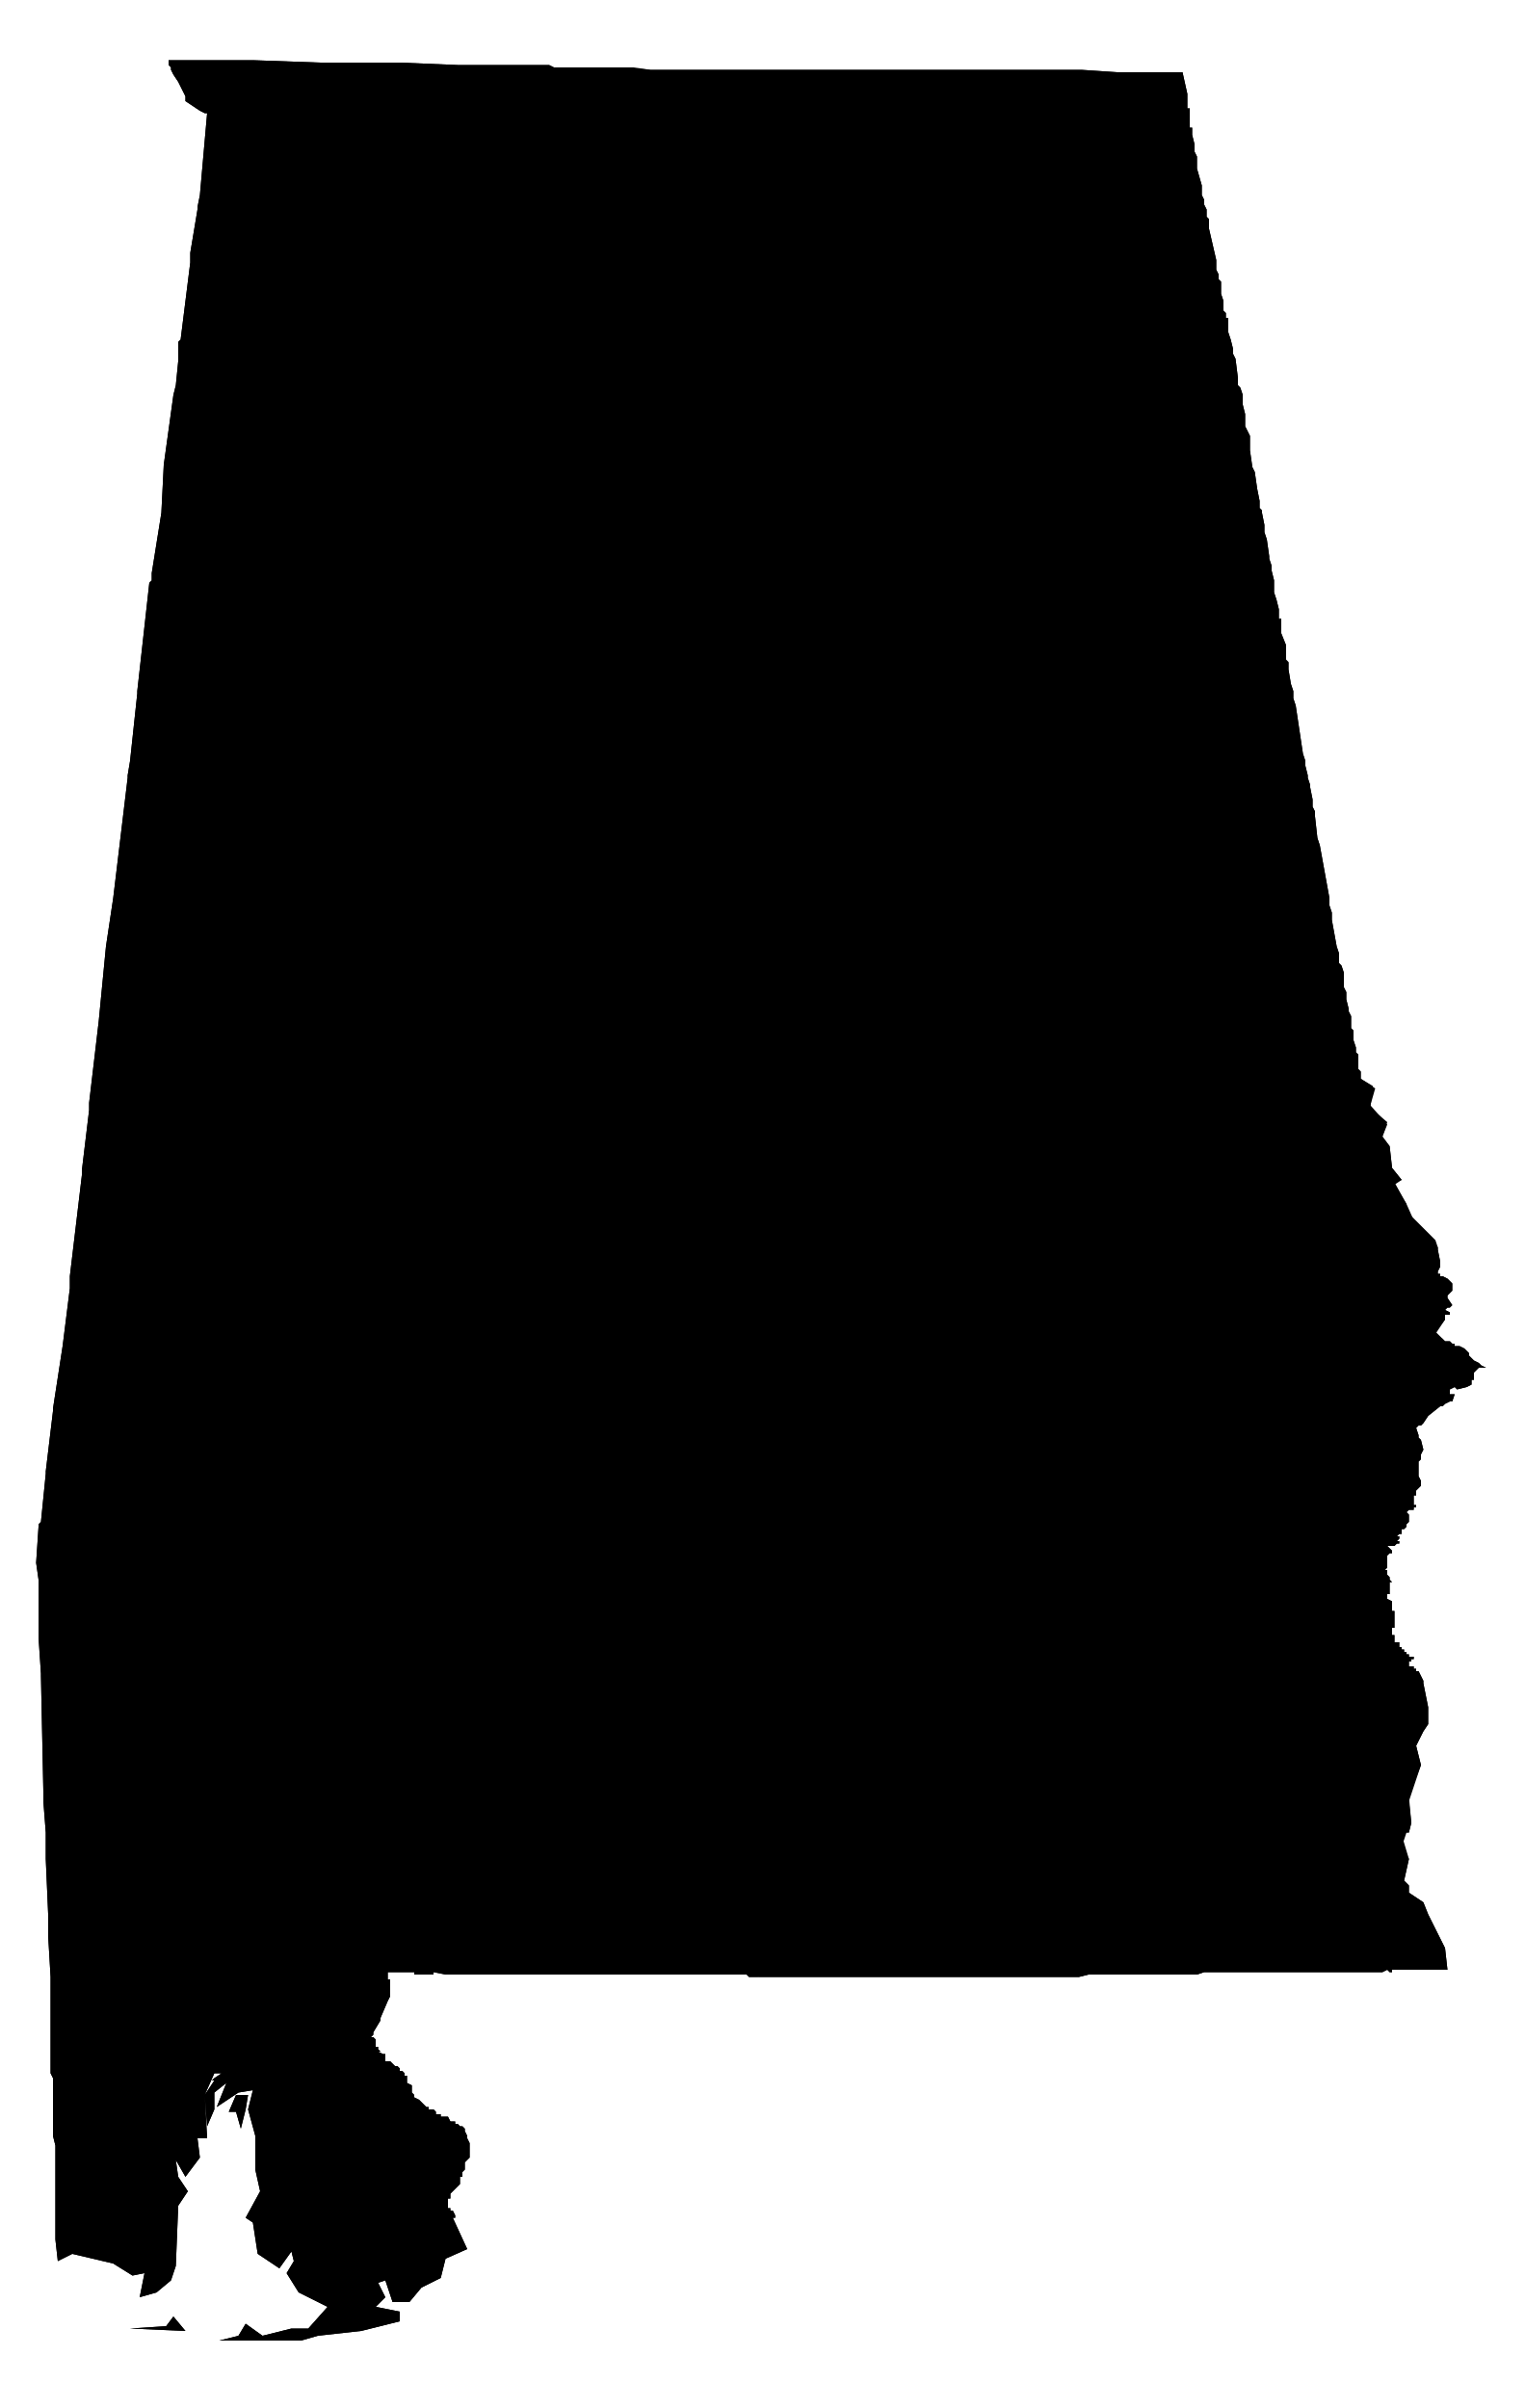
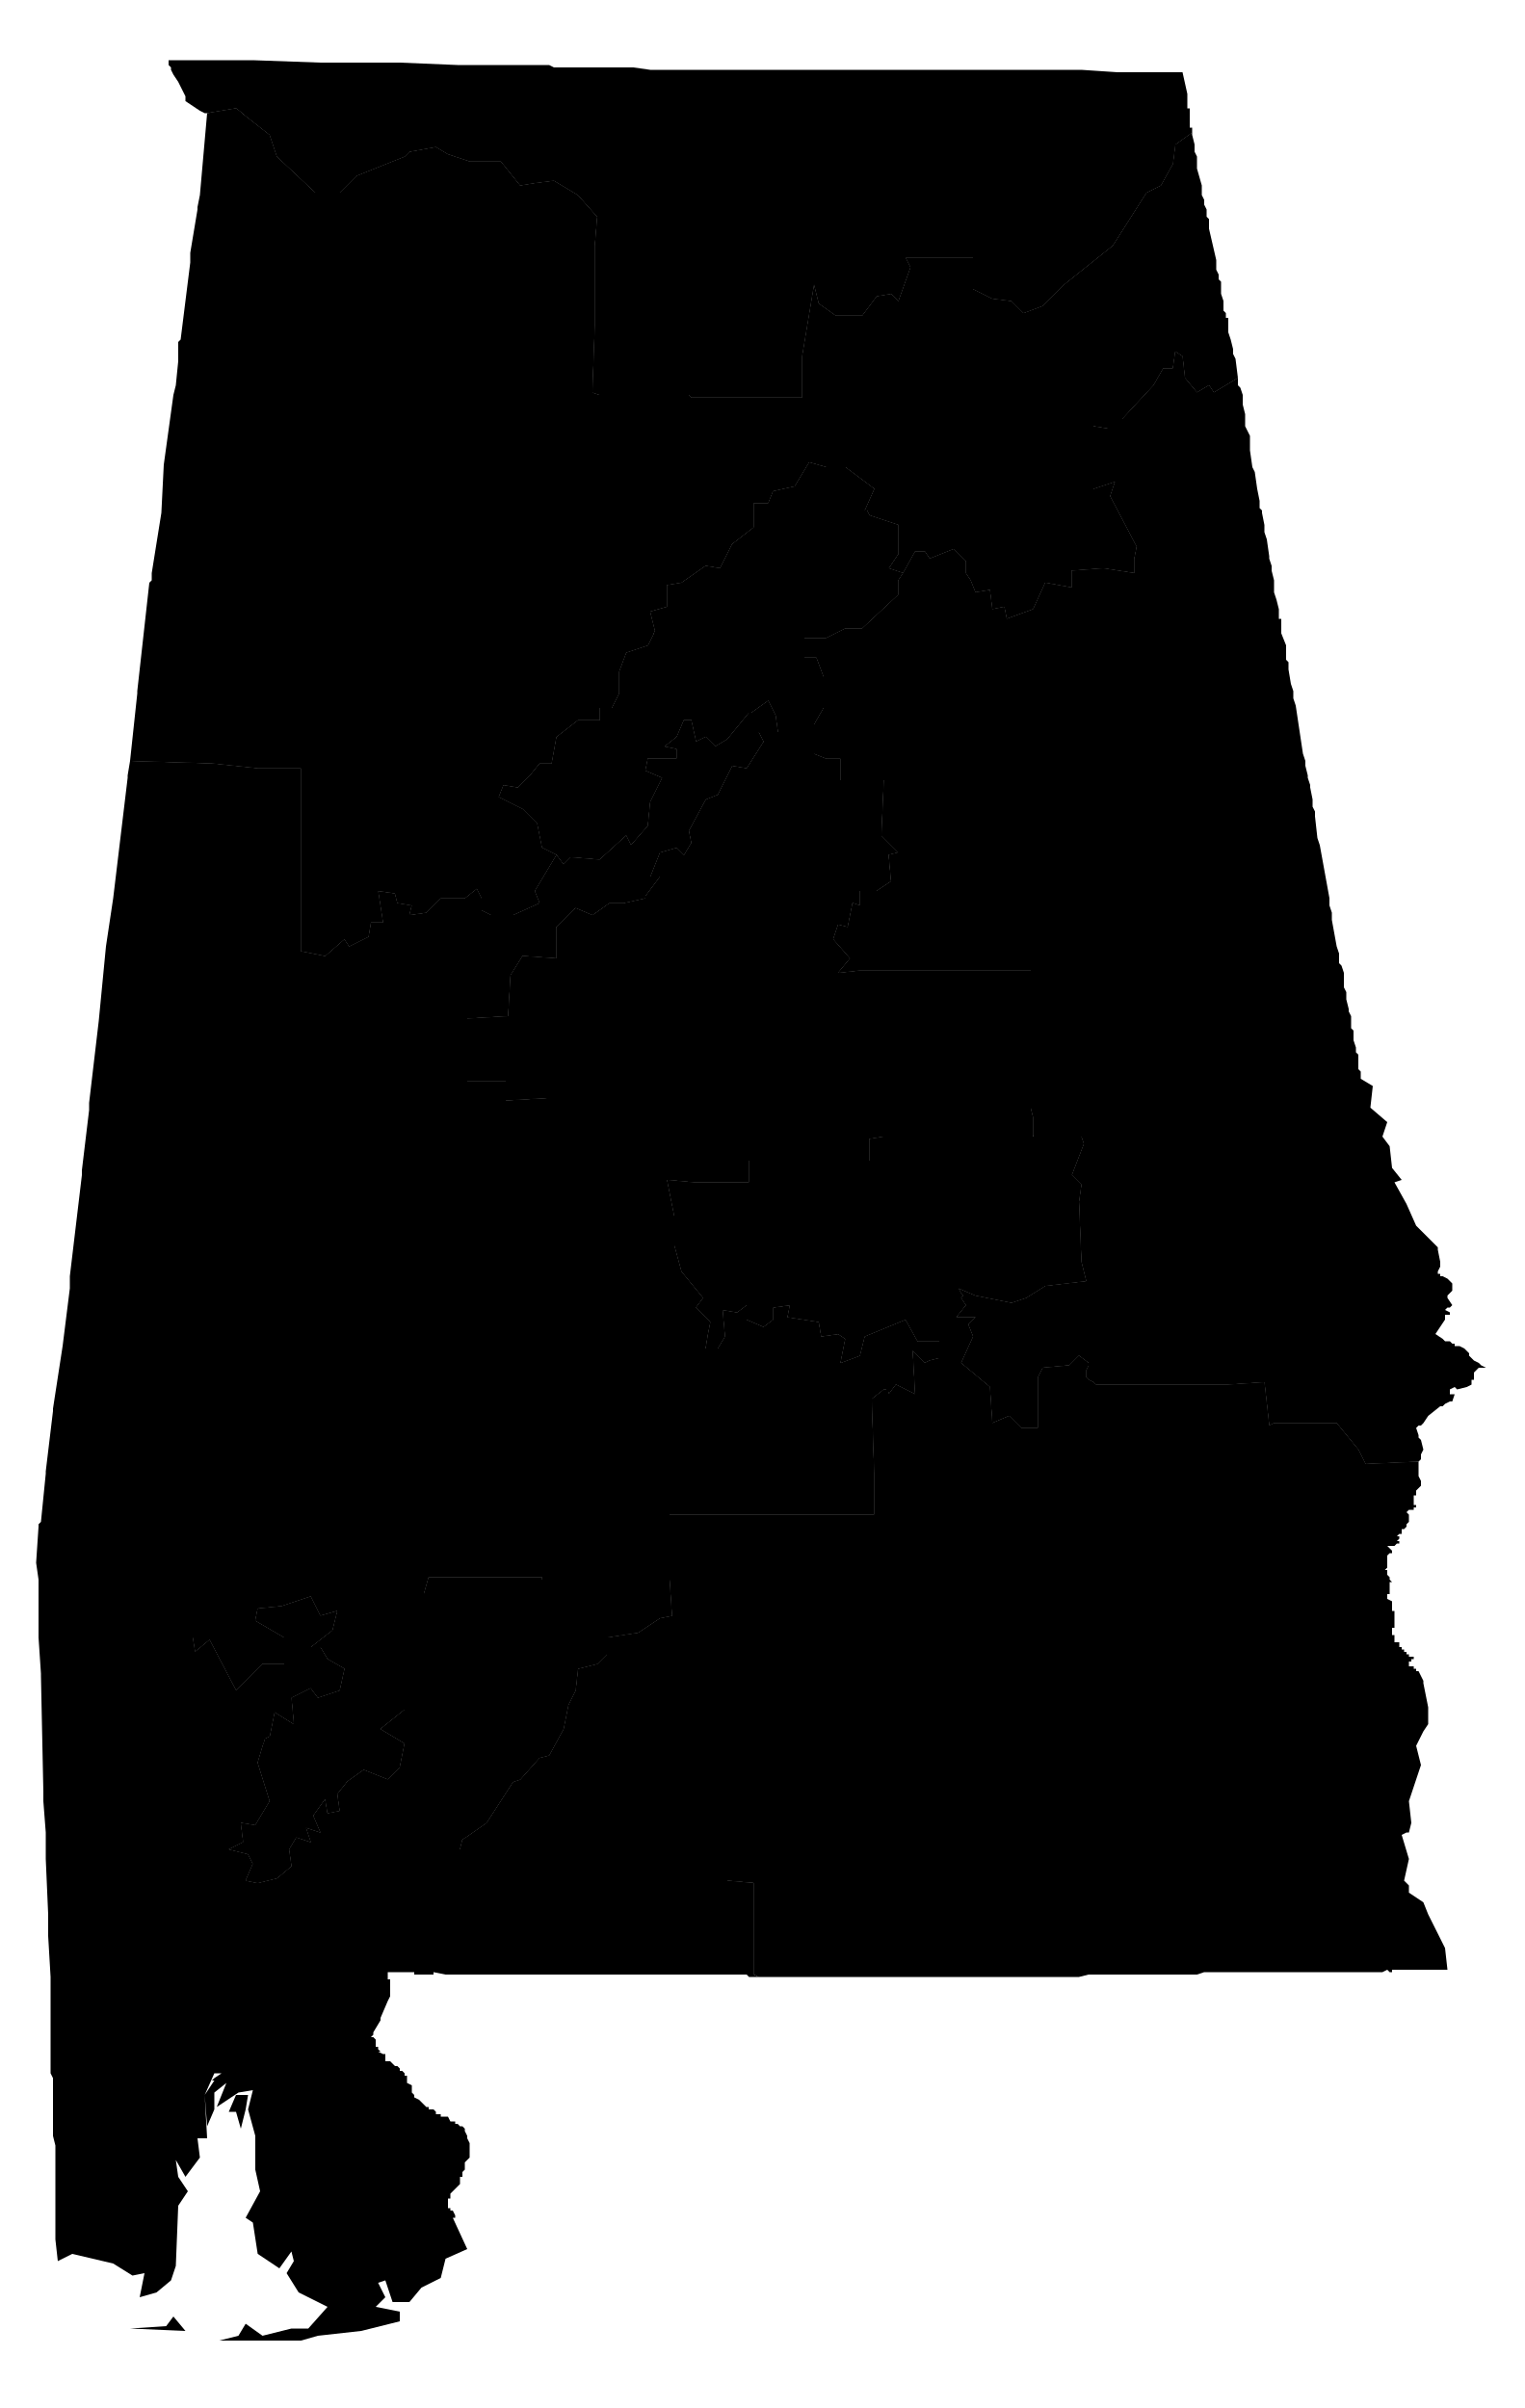
<svg xmlns="http://www.w3.org/2000/svg" version="1.1" width="633" height="1000" viewBox="0 0 633 1000">
-   <path d="M292,29h157l15,1h27l2,9v6h1v8h1v3l1,4v3l1,2v5l2,7v4l1,2v2l1,2v3l1,1v4l3,13v4l1,2v2l1,1v5l1,3v4l1,1v2h1v6l1,3l1,4v2l1,2l1,8v3l1,1l1,3v4l1,4v5l2,4v6l1,7l1,2l1,7l1,5v3l1,1v1l1,5v3l1,3l1,7v1l1,3v2l1,4v5l1,3l1,4v4h1v6l2,5v6l1,1v3l1,6l1,3v3l1,3l3,20l1,3v2l1,4v1l1,3v1l1,5v3l1,2v2l1,9l1,3l4,22v3l1,3v3l2,11l1,3v4l1,1l1,3v6l1,2v3l1,4v1l1,2v5l1,1v4l1,3v2l1,1v6l1,1v3l6,4l-2,7l7,8l-2,5l3,4l1,9l4,5l-3,2l5,8v3l12,12l1,3v1l1,5v2l-1,2v1h1v1h1l2,1l2,2v3l-2,2v1l2,3l-1,1h-1l-1,1l2,1v1h-2v2l-4,5l3,3l1,1h2l1,1h1v1h2l2,1l2,2v1l2,2l2,1l1,1l2,1h-3l-2,2v3h-1v2l-2,1l-4,1l-1,-1l-2,1v2h2l-1,3h-1l-2,1l-1,1h-1l-5,4l-2,3l-1,1h-1l-1,1l1,3v1l1,1l1,4l-1,2v2l-1,1v6l1,2v2l-2,2v2h-1v4h1v1h-1v1h-2l-1,1l1,1v3l-1,1v1l-1,1h-1v2h-1l-1,1h1v1l-1,1h1v1h-1l-1,1h-3l1,1l1,1v1h-1l-1,1v5l-1,1h1v2l1,1v1l1,1h-1v5h-1v2l2,1v4h1v7h-1v3h1v3h2v2h1v1h1v1h1v1h1v1h2v1h-1v1h-1v2h2v1h1v1h1l2,4v1l2,10v7l-2,3l-3,6l2,8l-5,13l1,11l-1,4h-1l-2,6l3,5l-2,9l2,2v3l6,4l2,5l4,8l3,6l1,9h-23v1h-1l-1,-1l-2,1h-74l-3,1h-45l-4,1h-137l-1,-1h-125l-5,-1v1h-8v-1h-11v3h1v7l-1,2l-3,7v1l-3,5v1l-1,1h1l1,1v3h1v1l1,1h-1l2,1h1v3h2l1,1l1,1h1l1,1v1h1l1,1v1h1v3l2,1v3l1,1v1l2,1l1,1l1,1l1,1h1v1h2l1,1v1h2v1h3l1,2h2v1h1l1,1h1l1,1v1l1,2v1l1,2v6l-1,1l-1,1v3l-1,1v2h-1v3l-4,4v2h-1v4h1v1h1l1,2v1h-1l6,13l-9,4l-2,8l-8,4l-5,6h-7l-3,-9l-3,1l3,6l-4,4l10,2v4l-16,4l-18,2l-7,2h-34l8,-2l3,-5l7,5l12,-3h7l8,-9l-12,-6l-5,-8l3,-5l-1,-4l-5,7l-9,-6l-2,-13l-3,-2l6,-11l-2,-9v-14l-3,-11l2,-8l-6,1l-9,6l4,-10l-5,4v7l-3,7l-1,-13l4,-6h-1l1,-1l3,-2h-3l-4,9l1,18h-4l1,8l-6,8l-4,-7l1,7l4,6l-4,6l-1,25l-2,6l-6,5l-7,2l2,-10l-5,1l-8,-5l-17,-4l-6,3l-1,-9v-39l-1,-4v-24l-1,-2v-40l-1,-17v-9l-1,-23v-11l-1,-13v-4l-1,-48v-1l-1,-15v-24l-1,-7l1,-15v-1l1,-1l2,-20v-1l3,-25v-1l4,-26l3,-24v-5l5,-42v-2l3,-25v-3l4,-34l3,-31l3,-20l6,-50v-1l1,-6l3,-28v-1l5,-45l1,-1v-3l4,-25l1,-20l4,-29l1,-4l1,-10v-8l1,-1l4,-32v-4l3,-18v-1l1,-5l3,-34h-1l-2,-1l-3,-2l-3,-2v-2l-3,-6l-2,-3l-1,-2v-1l-1,-1v-2h35l28,1h33l24,1h38l2,1h30l10,1h20ZM102,876l-2,8l-2,-7h-3l3,-7h5ZM72,962l5,6l-23,-1l15,-1Z" />
  <g class="districts">
    <path data-race-id="AL01" d="M16,680h64l1,6l6,-5l11,21l11,-11h9v-11l-12,-7l1,-5l10,-1l12,-4l4,8l7,-2l-2,8l-9,7h4l3,5l7,4l-2,9l-9,3l-3,-4l-8,4l1,11l-8,-5l-2,10l-2,1l-3,10l5,16l-6,10l-6,-1l1,8l-6,3l8,2l2,4l-3,7l5,1l8,-2l6,-5l-1,-7l3,-5l6,2l-2,-6l6,2l-3,-7l5,-7l1,6l5,-1l-1,-7l4,-5l7,-5l10,4l5,-5l2,-10l-10,-6l10,-8v-28h8v-20l2,-7h47v1h53l1,15l-5,1l-9,6l-13,2v7l-4,4l-8,2l-1,9l-3,6l-2,10l-6,11l-4,1l-8,9l-3,1l-11,17l-10,7l-1,4h111v13l11,1v38l2,1h-4l-1,-1h-125l-5,-1v1h-8v-1h-11v3h1v7l-1,2l-3,7v1l-3,5v1l-1,1h1l1,1v3h1v1l1,1h-1l2,1h1v3h2l1,1l1,1h1l1,1v1h1l1,1v1h1v3l2,1v3l1,1v1l2,1l1,1l1,1l1,1h1v1h2l1,1v1h2v1h3l1,2h2v1h1l1,1h1l1,1v1l1,2v1l1,2v6l-1,1l-1,1v3l-1,1v2h-1v3l-4,4v2h-1v4h1v1h1l1,2v1h-1l6,13l-9,4l-2,8l-8,4l-5,6h-7l-3,-9l-3,1l3,6l-4,4l10,2v4l-16,4l-18,2l-7,2h-34l8,-2l3,-5l7,5l12,-3h7l8,-9l-12,-6l-5,-8l3,-5l-1,-4l-5,7l-9,-6l-2,-13l-3,-2l6,-11l-2,-9v-14l-3,-11l2,-8l-6,1l-9,6l4,-10l-5,4v7l-3,7l-1,-13l4,-6h-1l1,-1l3,-2h-3l-4,9l1,18h-4l1,8l-6,8l-4,-7l1,7l4,6l-4,6l-1,25l-2,6l-6,5l-7,2l2,-10l-5,1l-8,-5l-17,-4l-6,3l-1,-9v-39l-1,-4v-24l-1,-2v-40l-1,-17v-9l-1,-23v-11l-1,-13v-4l-1,-48v-1ZM102,876l-2,8l-2,-7h-3l3,-7h5ZM72,962l5,6l-23,-1l15,-1Z" />
    <path data-race-id="AL02" d="M279,671l-1,-15v-27h85v-17l-1,-31l5,-4h1v1h1v1l3,-4l8,4l-1,-18l2,2l3,3l2,-1l4,-1v-7h-9l-5,-9l-17,7l-2,8l-8,3l2,-10l-3,-2l-7,1l-1,-6l-13,-2l1,-5l-7,1v5l-4,3l-7,-3v-6l-4,3l-6,-1l1,11l-3,5h-5l1,-6l1,-5l-6,-6l3,-4l-9,-11l-3,-11v-12l-3,-15l11,1h23v-9h50v-9l6,-1h82l1,3l-5,13l4,4l-1,7l1,25l2,8l-17,2l-8,5l-6,2l-15,-3l-7,-3l1,2l1,1l-1,1l2,3l-4,5h8l-3,3l2,5l-5,11l12,10l1,15l7,-3l5,5h7v-21l2,-4l11,-1l4,-4l4,3v1l-1,2v3l1,1l2,1l1,1h55l15,-1l2,18l2,-1h26l9,11l3,6l22,-1v6l1,2v2l-2,2v2h-1v4h1v1h-1v1h-2l-1,1l1,1v3l-1,1v1l-1,1h-1v2h-1l-1,1h1v1l-1,1h1v1h-1l-1,1h-3l1,1l1,1v1h-1l-1,1v5l-1,1h1v2l1,1v1l1,1h-1v5h-1v2l2,1v4h1v7h-1v3h1v3h2v2h1v1h1v1h1v1h1v1h2v1h-1v1h-1v2h2v1h1v1h1l2,4v1l2,10v7l-2,3l-3,6l2,8l-5,15l1,9l-1,4h-1l-2,1l3,10l-2,9l2,2v3l6,4l2,5l4,8l3,6l1,9h-23v1h-1l-1,-1l-2,1h-74l-3,1h-45l-4,1h-133l-2,-1v-38l-11,-1v-13h-111l1,-4l10,-7l11,-17l3,-1l8,-9l4,-1l6,-11l2,-10l3,-6l1,-9l8,-2l4,-4v-7l13,-2l9,-6Z" />
    <path data-race-id="AL03" d="M373,247v-6l2,-3l5,-9h4l2,3l10,-4l5,5v5l2,3l2,5l6,-1l1,8l5,-1l1,5l11,-4l5,-11l11,2v-7l13,-1l13,2v-6l1,-5l-11,-21l2,-6l-9,3v-26l6,1v-4h6l13,-14l4,-7h4l1,-7l3,2l1,9l5,6l5,-3l2,3l10,-6v3l1,1l1,3v4l1,4v5l2,4v6l1,7l1,2l1,7l1,5v3l1,1v1l1,5v3l1,3l1,7v1l1,3v2l1,4v5l1,3l1,4v4h1v6l2,5v6l1,1v3l1,6l1,3v3l1,3l3,20l1,3v2l1,4v1l1,3v1l1,5v3l1,2v2l1,9l1,3l4,22v3l1,3v3l2,11l1,3v4l1,1l1,3v6l1,2v3l1,4v1l1,2v5l1,1v4l1,3v2l1,1v6l1,1v3l5,3l-1,9l7,6l-2,6l3,4l1,9l4,5l-3,1l5,9l4,9l9,9v1l1,5v2l-1,2v1h1v1h1l2,1l2,2v3l-2,2v1l2,3l-1,1h-1l-1,1l2,1v1h-2v2l-4,6l3,2l1,1h2l1,1h1v1h2l2,1l2,2v1l2,2l2,1l1,1l2,1h-3l-2,2v3h-1v2l-2,1l-4,1l-1,-1l-2,1v2h2l-1,3h-1l-2,1l-1,1h-1l-5,4l-2,3l-1,1h-1l-1,1l1,3v1l1,1l1,4l-1,2v2l-1,1l-22,1l-3,-6l-9,-11h-26l-2,1l-2,-18l-15,1h-55l-1,-1l-2,-1l-1,-1v-3l1,-2v-1l-4,-3l-4,4l-11,1l-2,4v21h-7l-5,-5l-7,3l-1,-15l-12,-10l5,-11l-2,-5l3,-3h-8l4,-5l-2,-3l1,-1l-1,-1l-1,-2l7,3l15,3l6,-2l8,-5l17,-2l-2,-8l-1,-25l1,-7l-4,-4l5,-13l-1,-3h-20v-8l-1,-4v-57h-71l-9,1l5,-6l-7,-8l2,-6l4,1l2,-10l3,1v-6h7l6,-4l-1,-11l4,-1l-7,-7l1,-23h-18v-9h-6l-5,-2v-12l4,-7v-13l-3,-8h-5v-8h9l8,-4h7Z" />
    <path data-race-id="AL04" d="M57,287l5,-45l1,-1v-3l4,-25l1,-20l4,-29l1,-4l1,-10v-8l1,-1l4,-32v-4l3,-18v-1l1,-5l3,-34l12,-2l14,11l3,9l16,15h10l7,-7l20,-8l2,-2l11,-2l5,3l9,3h13l8,10l6,-1l8,-1l10,6l8,9l-1,12v33l-1,28l3,1h37l1,1h46v-17l5,-30l2,8l7,5h11l6,-8l6,-1l3,3l5,-14l-2,-4h-2h30v13l8,4l8,1l5,5l8,-3l2,-2l7,-7l20,-16l14,-22l6,-3l5,-9l1,-8l7,-5v1l1,4v3l1,2v5l2,7v4l1,2v2l1,2v3l1,1v4l3,13v4l1,2v2l1,1v5l1,3v4l1,1v2h1v6l1,3l1,4v2l1,2l1,8l-10,6l-2,-3l-5,3l-5,-6l-1,-9l-3,-2l-1,7h-4l-4,7l-13,14h-6v4l-6,-1v26l9,-3l-2,6l11,21l-1,5v6l-13,-2l-13,1v7l-11,-2l-5,11l-11,4l-1,-5l-5,1l-1,-8l-6,1l-2,-5l-2,-3v-5l-5,-5l-10,4l-2,-3h-4l-5,9l-6,-2l4,-6v-12l-12,-4l-1,-2h-1l4,-9l-12,-9h-8l-7,-2l-6,10l-9,2l-2,5h-6v10l-9,7l-5,10l-6,-1l-10,7l-6,1v9l-7,2l2,8l-3,6l-9,3l-3,8v9l-3,6h-5v5h-9l-9,7l-2,11h-5l-4,5l-5,5l-6,-1l-2,5l10,5l6,6l2,10l6,3l-9,15l2,5l-11,5h-9l-4,-2v-5l-2,-4l-5,4h-10l-6,6l-7,1l1,-4l-6,-1l-1,-4l-7,-1l2,13h-5l-1,6l-8,4l-2,-3l-8,7l-10,-2v-76h-18l-19,-2l-34,-1l3,-28Z" />
    <path data-race-id="AL05" d="M73,25h32l28,1h33l24,1h38l2,1h33l7,1h179l15,1h27l2,9v6h1v8h1v2l-7,5l-1,8l-5,9l-6,3l-14,22l-20,16l-7,7l-2,2l-8,3l-5,-5l-8,-1l-8,-4v-13h-30h2l2,4l-5,14l-3,-3l-6,1l-6,8h-11l-7,-5l-2,-8l-5,30v17h-46l-1,-1h-37l-3,-1l1,-28v-33l1,-12l-8,-9l-10,-6l-8,1l-6,1l-8,-10h-13l-9,-3l-5,-3l-11,2l-2,2l-20,8l-7,7h-10l-16,-15l-3,-9l-14,-11l-12,2h-1l-2,-1l-3,-2l-3,-2v-2l-3,-6l-2,-3l-1,-2v-1l-1,-1v-2Z" />
    <path data-race-id="AL06" d="M194,423l17,-1l1,-17l5,-8l14,1v-13l8,-8l7,3l7,-5h6l9,-2v-1l6,-8h-4l4,-10l7,-2l3,3l3,-5l-1,-5l7,-13l5,-2l6,-12l6,1l7,-11l-2,-4h8l-1,-7l-3,-6l-7,5h-1l-9,11l-5,3l-4,-4l-4,2l-2,-9h-3l-3,7l-5,4l5,1v4h-12l-1,5l7,3l-5,10l-1,10l-7,8l-2,-4l-11,10l-12,-1l-3,3l-3,-4l-6,-3l-2,-10l-6,-6l-10,-5l2,-5l6,1l5,-5l4,-5h5l2,-11l9,-7h9v-5h5l3,-6v-9l3,-8l9,-3l3,-6l-2,-8l7,-2v-9l6,-1l10,-7l6,1l5,-10l9,-7v-10h6l2,-5l9,-2l6,-10l7,2h8l12,9l-4,9h1l1,2l12,4v12l-4,6l6,2l-2,3v6l-15,14h-7l-8,4h-9v8h5l3,8v13l-4,7v12l5,2h6v9h18l-1,23l7,7l-4,1l1,11l-6,4h-7v6l-3,-1l-2,10l-4,-1l-2,6l7,8l-5,6l9,-1h71v57l1,4v8h-62l-6,1v9h-50v9h-23l-11,-1h-17v-34h-33l-17,1v-8h-16Z" />
    <path data-race-id="AL07" d="M16,633l1,-1l2,-20v-1l3,-25v-1l4,-26l3,-24v-5l5,-42v-2l3,-25v-3l4,-34l3,-31l3,-20l6,-50v-1l1,-6l34,1l19,2h18v76l10,2l8,-7l2,3l8,-4l1,-6h5l-2,-13l7,1l1,4l6,1l-1,4l7,-1l6,-6h10l5,-4l2,4v5l4,2h9l11,-5l-2,-5l9,-15l3,4l3,-3l12,1l11,-10l2,4l7,-8l1,-10l5,-10l-7,-3l1,-5h12v-4l-5,-1l5,-4l3,-7h3l2,9l4,-2l4,4l5,-3l9,-11h1l7,-5l3,6l1,7h-8l2,4l-7,11l-6,-1l-6,12l-5,2l-7,13l1,5l-3,5l-3,-3l-7,2l-4,10h4l-6,8v1l-9,2h-6l-7,5l-7,-3l-8,8v13l-14,-1l-5,8l-1,17l-17,1v26h16v8l17,-1h33v34h17l3,15v12l3,11l9,11l-3,4l6,6l-1,5l-1,6h5l3,-5l-1,-11l6,1l4,-3v6l7,3l4,-3v-5l7,-1l-1,5l13,2l1,6l7,-1l3,2l-2,10l8,-3l2,-8l17,-7l5,9h9v7l-4,1l-2,1l-3,-3l-2,-2l1,18l-8,-4l-3,4v-1h-1v-1h-1l-5,4l1,31v17h-85v27h-53v-1h-47l-2,7v20h-8v28l-10,8l10,6l-2,10l-5,5l-10,-4l-7,5l-4,5l1,7l-5,1l-1,-6l-5,7l3,7l-6,-2l2,6l-6,-2l-3,5l1,7l-6,5l-8,2l-5,-1l3,-7l-2,-4l-8,-2l6,-3l-1,-8l6,1l6,-10l-5,-16l3,-10l2,-1l2,-10l8,5l-1,-11l8,-4l3,4l9,-3l2,-9l-7,-4l-3,-5h-4l9,-7l2,-8l-7,2l-4,-8l-12,4l-10,1l-1,5l12,7v11h-9l-11,11l-11,-21l-6,5l-1,-6h-64v-24l-1,-7l1,-15Z" />
  </g>
  <path class="districts-mesh" d="M16,680h64l1,6l6,-5l11,21l11,-11h9v-11l-12,-7l1,-5l10,-1l12,-4l4,8l7,-2l-2,8l-9,7h4l3,5l7,4l-2,9l-9,3l-3,-4l-8,4l1,11l-8,-5l-2,10l-2,1l-3,10l5,16l-6,10l-6,-1l1,8l-6,3l8,2l2,4l-3,7l5,1l8,-2l6,-5l-1,-7l3,-5l6,2l-2,-6l6,2l-3,-7l5,-7l1,6l5,-1l-1,-7l4,-5l7,-5l10,4l5,-5l2,-10l-10,-6l10,-8v-28h8v-20l2,-7h47v1h53l1,15l-5,1l-9,6l-13,2v7l-4,4l-8,2l-1,9l-3,6l-2,10l-6,11l-4,1l-8,9l-3,1l-11,17l-10,7l-1,4h111v13l11,1v38l2,1M278,656v-27h85v-17l-1,-31l5,-4h1v1h1v1l3,-4l8,4l-1,-18l2,2l3,3l2,-1l4,-1v-7h-9l-5,-9l-17,7l-2,8l-8,3l2,-10l-3,-2l-7,1l-1,-6l-13,-2l1,-5l-7,1v5l-4,3l-7,-3v-6l-4,3l-6,-1l1,11l-3,5h-5l1,-6l1,-5l-6,-6l3,-4l-9,-11l-3,-11v-12l-3,-15l11,1h23v-9h50v-9l6,-1h82l1,3l-5,13l4,4l-1,7l1,25l2,8l-17,2l-8,5l-6,2l-15,-3l-7,-3l1,2l1,1l-1,1l2,3l-4,5h8l-3,3l2,5l-5,11l12,10l1,15l7,-3l5,5h7v-21l2,-4l11,-1l4,-4l4,3v1l-1,2v3l1,1l2,1l1,1h55l15,-1l2,18l2,-1h26l9,11l3,6l22,-1M429,472v-8l-1,-4v-57h-71l-9,1l5,-6l-7,-8l2,-6l4,1l2,-10l3,1v-6h7l6,-4l-1,-11l4,-1l-7,-7l1,-23h-18v-9h-6l-5,-2v-12l4,-7v-13l-3,-8h-5v-8h9l8,-4h7l15,-14v-6l2,-3l5,-9h4l2,3l10,-4l5,5v5l2,3l2,5l6,-1l1,8l5,-1l1,5l11,-4l5,-11l11,2v-7l13,-1l13,2v-6l1,-5l-11,-21l2,-6l-9,3v-26l6,1v-4h6l13,-14l4,-7h4l1,-7l3,2l1,9l5,6l5,-3l2,3l10,-6M86,47l12,-2l14,11l3,9l16,15h10l7,-7l20,-8l2,-2l11,-2l5,3l9,3h13l8,10l6,-1l8,-1l10,6l8,9l-1,12v33l-1,28l3,1h37l1,1h46v-17l5,-30l2,8l7,5h11l6,-8l6,-1l3,3l5,-14l-2,-4h-2h30v13l8,4l8,1l5,5l8,-3l2,-2l7,-7l20,-16l14,-22l6,-3l5,-9l1,-8l7,-5M375,238l-6,-2l4,-6v-12l-12,-4l-1,-2h-1l4,-9l-12,-9h-8l-7,-2l-6,10l-9,2l-2,5h-6v10l-9,7l-5,10l-6,-1l-10,7l-6,1v9l-7,2l2,8l-3,6l-9,3l-3,8v9l-3,6h-5v5h-9l-9,7l-2,11h-5l-4,5l-5,5l-6,-1l-2,5l10,5l6,6l2,10l6,3l-9,15l2,5l-11,5h-9l-4,-2v-5l-2,-4l-5,4h-10l-6,6l-7,1l1,-4l-6,-1l-1,-4l-7,-1l2,13h-5l-1,6l-8,4l-2,-3l-8,7l-10,-2v-76h-18l-19,-2l-34,-1M277,490h-17v-34h-33l-17,1v-8h-16v-26l17,-1l1,-17l5,-8l14,1v-13l8,-8l7,3l7,-5h6l9,-2v-1l6,-8h-4l4,-10l7,-2l3,3l3,-5l-1,-5l7,-13l5,-2l6,-12l6,1l7,-11l-2,-4h8l-1,-7l-3,-6l-7,5h-1l-9,11l-5,3l-4,-4l-4,2l-2,-9h-3l-3,7l-5,4l5,1v4h-12l-1,5l7,3l-5,10l-1,10l-7,8l-2,-4l-11,10l-12,-1l-3,3l-3,-4" />
</svg>
